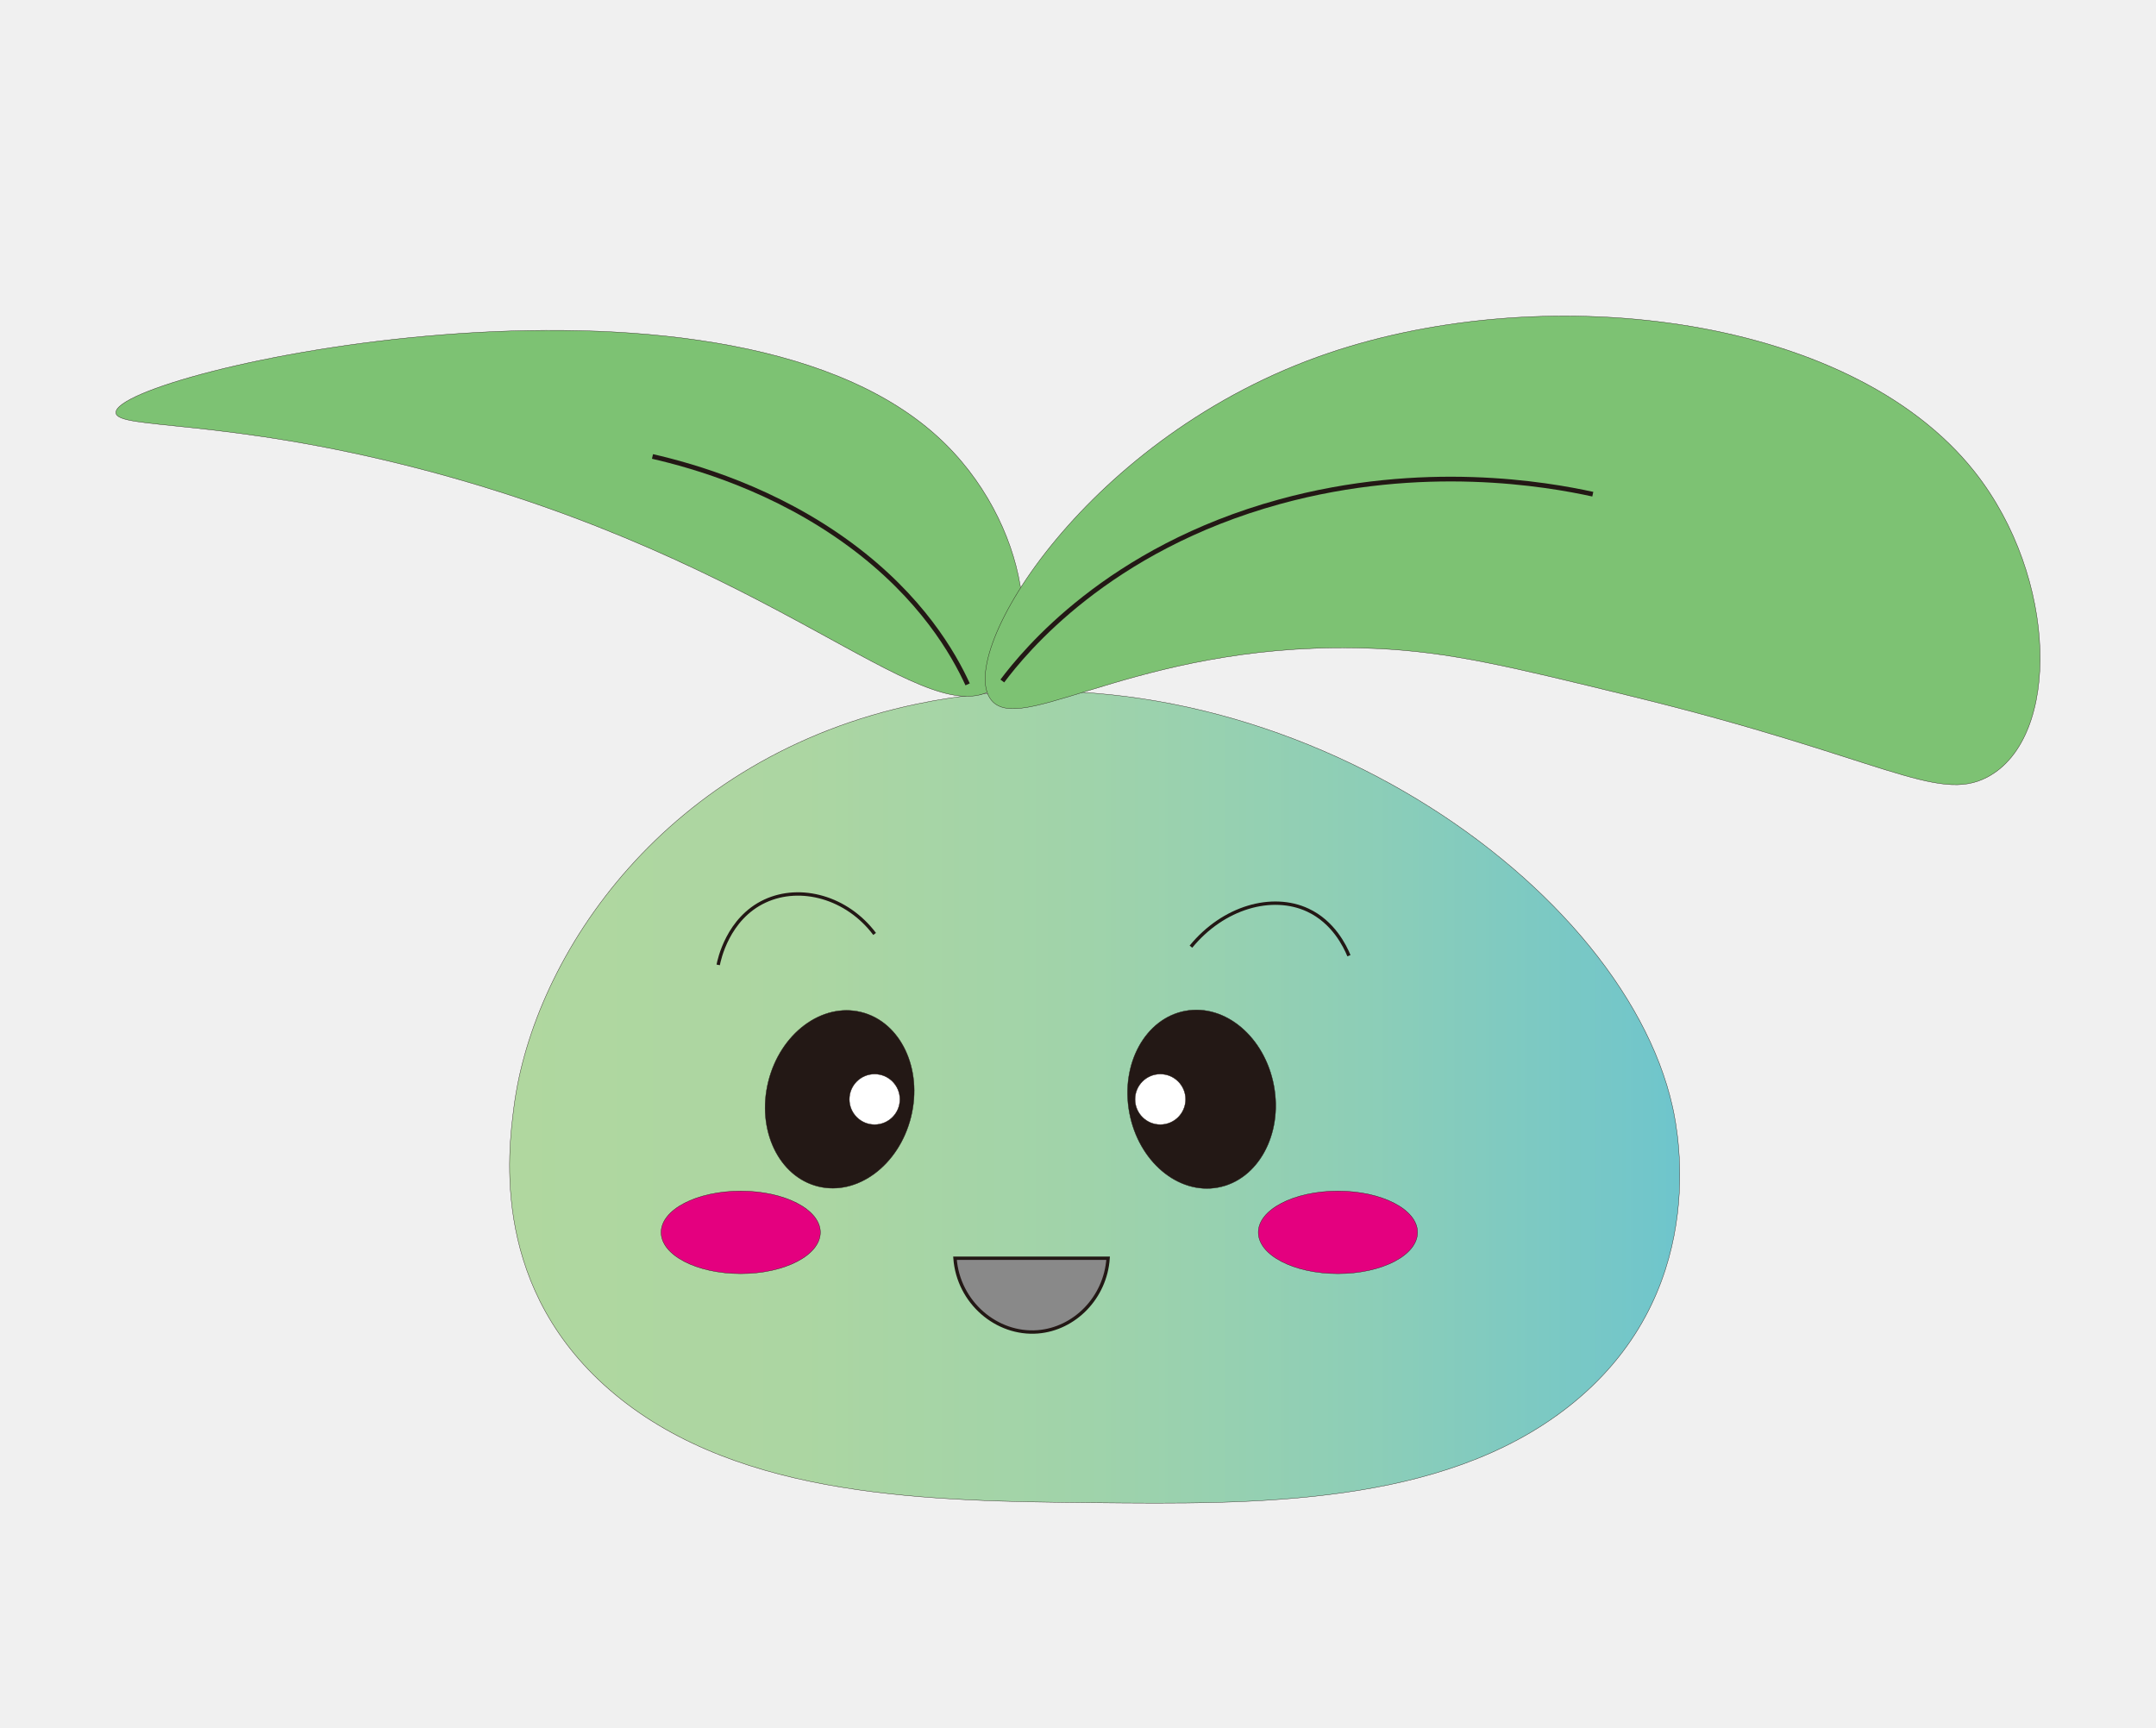
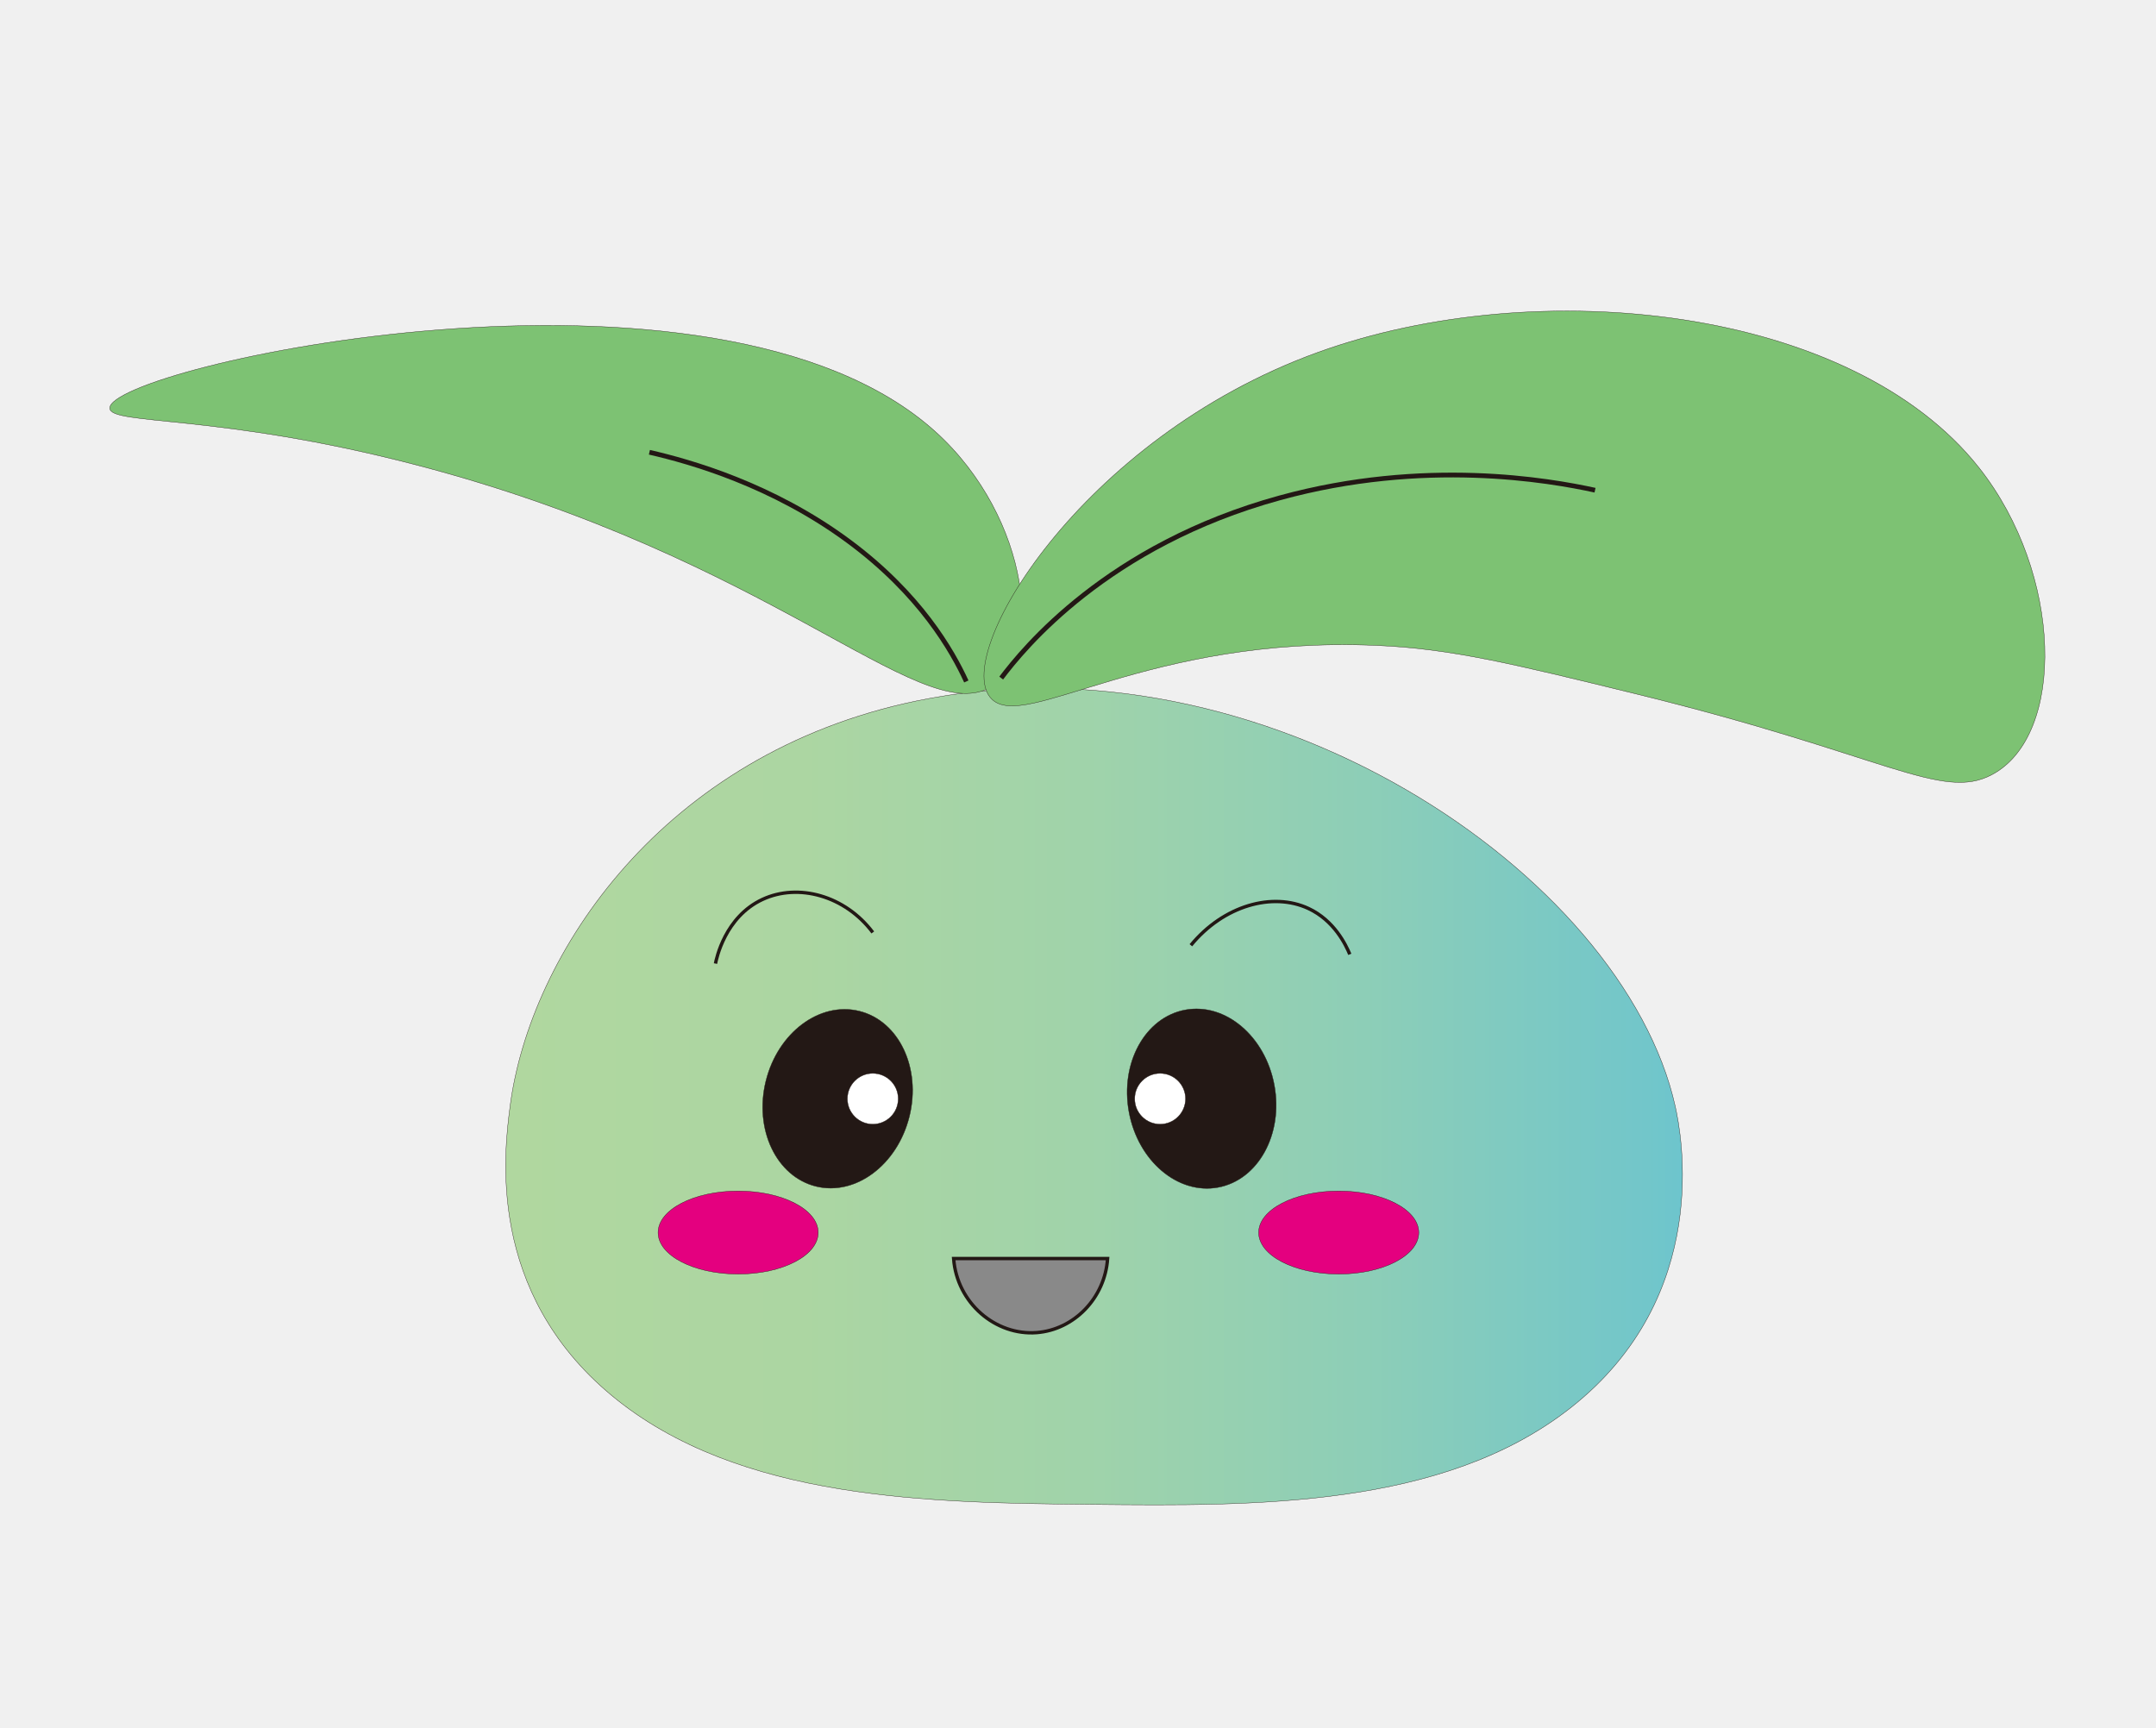
- <svg xmlns="http://www.w3.org/2000/svg" width="100%" height="100%" viewBox="0 0 6401 5129" version="1.1" xml:space="preserve" style="fill-rule:evenodd;clip-rule:evenodd;stroke-miterlimit:10;">
+ <svg xmlns="http://www.w3.org/2000/svg" width="100%" height="100%" viewBox="20 20 6365 5100" version="1.1" xml:space="preserve" style="fill-rule:evenodd;clip-rule:evenodd;stroke-miterlimit:10;">
  <path d="M4965.8,3287.1C4982.6,3362.6 5079.5,3846.4 4654.5,4178.6C4278.5,4472.5 3725.5,4466.9 3245.8,4462.1C2770.1,4457.3 2201.7,4451.6 1826.9,4141.3C1455.2,3833.6 1508.5,3420.6 1525.8,3287.1C1584.1,2835.9 1976.8,2245.1 2725.2,2089.7C3743.5,1878.2 4812.5,2598.7 4965.8,3287.1Z" style="fill:url(#_Linear1);fill-rule:nonzero;stroke:rgb(35,24,21);stroke-width:1px;" />
  <path d="M2781,1294.1C3064.3,1549.7 3105.3,1966.3 2939.4,2052C2727.4,2161.5 2299.7,1667.7 1251.8,1393.6C664.9,1240.1 345,1276.3 344.1,1225.1C341.9,1104.1 2129.1,705.9 2781,1294.1Z" style="fill:rgb(125,194,115);fill-rule:nonzero;stroke:rgb(35,24,21);stroke-width:1px;" />
  <path d="M4849.6,2068.8C5587.8,2249.5 5751.9,2386.5 5900.9,2307.2C6119,2191.1 6110.5,1715 5862.7,1401.2C5486.7,925.2 4562.2,825.7 3913,1059.5C3207.3,1313.7 2823.4,1963.2 2948.2,2084.5C3046.6,2180.2 3409.4,1896.1 4085,1925.8C4304.4,1935.4 4486.1,1979.9 4849.6,2068.8Z" style="fill:rgb(125,194,115);fill-rule:nonzero;stroke:rgb(35,24,21);stroke-width:1px;" />
  <g transform="matrix(0.2401,-0.9708,0.9708,0.2401,-1274.49,4900.27)">
    <ellipse cx="2492.6" cy="3264.2" rx="266.5" ry="218.2" style="fill:rgb(35,24,21);stroke:rgb(35,24,21);stroke-width:1px;" />
  </g>
  <circle cx="2596.7" cy="3264.3" r="75" style="fill:white;stroke:rgb(35,24,21);stroke-width:1px;" />
  <path d="M2975.8,2022.1C3040.8,1935.7 3288.6,1629.9 3798.6,1489.9C4225.3,1372.7 4593.7,1437.9 4728.9,1467.4" style="fill:none;fill-rule:nonzero;stroke:rgb(35,24,21);stroke-width:14px;" />
  <path d="M2872.8,2032.1C2831.5,1942.1 2736.4,1773.9 2524.2,1617.3C2300.4,1452.1 2059.9,1383.5 1937.2,1355.4" style="fill:none;fill-rule:nonzero;stroke:rgb(35,24,21);stroke-width:14px;" />
  <g transform="matrix(0.9833,-0.1819,0.1819,0.9833,-534.19,703.359)">
    <ellipse cx="3567.6" cy="3264" rx="218.2" ry="266.5" style="fill:rgb(35,24,21);stroke:rgb(35,24,21);stroke-width:1px;" />
  </g>
  <circle cx="3444.9" cy="3264.3" r="75" style="fill:white;stroke:rgb(35,24,21);stroke-width:1px;" />
  <ellipse cx="2199.2" cy="3659.3" rx="236.4" ry="122.7" style="fill:rgb(228,0,127);stroke:rgb(35,24,21);stroke-width:1px;" />
  <ellipse cx="3972.2" cy="3659.3" rx="236.4" ry="122.7" style="fill:rgb(228,0,127);stroke:rgb(35,24,21);stroke-width:1px;" />
  <path d="M2835.3,3736.1C2845,3867.6 2959.5,3964.3 3081,3954.7C3190.1,3946.1 3282,3853.5 3289.9,3736.1L2835.3,3736.1Z" style="fill:rgb(137,137,137);fill-rule:nonzero;stroke:rgb(35,24,21);stroke-width:10px;" />
  <path d="M2132.3,2865.1C2134.9,2851.4 2160.3,2727 2271.2,2675.6C2376.5,2626.7 2514.7,2664.2 2596.7,2773.2" style="fill:none;fill-rule:nonzero;stroke:rgb(35,24,21);stroke-width:10px;" />
  <path d="M3535.8,2811C3632,2693.7 3776.9,2652.9 3883,2702.5C3958.7,2737.9 3993,2809.1 4004.9,2837.8" style="fill:none;fill-rule:nonzero;stroke:rgb(35,24,21);stroke-width:10px;" />
  <defs>
    <linearGradient id="_Linear1" x1="0" y1="0" x2="1" y2="0" gradientUnits="userSpaceOnUse" gradientTransform="matrix(3474.13,0,0,3474.13,1512.99,3257.77)">
      <stop offset="0" style="stop-color:rgb(176,215,159);stop-opacity:1" />
      <stop offset="0.25" style="stop-color:rgb(172,214,162);stop-opacity:1" />
      <stop offset="0.49" style="stop-color:rgb(160,211,170);stop-opacity:1" />
      <stop offset="0.73" style="stop-color:rgb(141,206,183);stop-opacity:1" />
      <stop offset="0.97" style="stop-color:rgb(114,198,202);stop-opacity:1" />
      <stop offset="1" style="stop-color:rgb(109,197,205);stop-opacity:1" />
    </linearGradient>
  </defs>
</svg>
